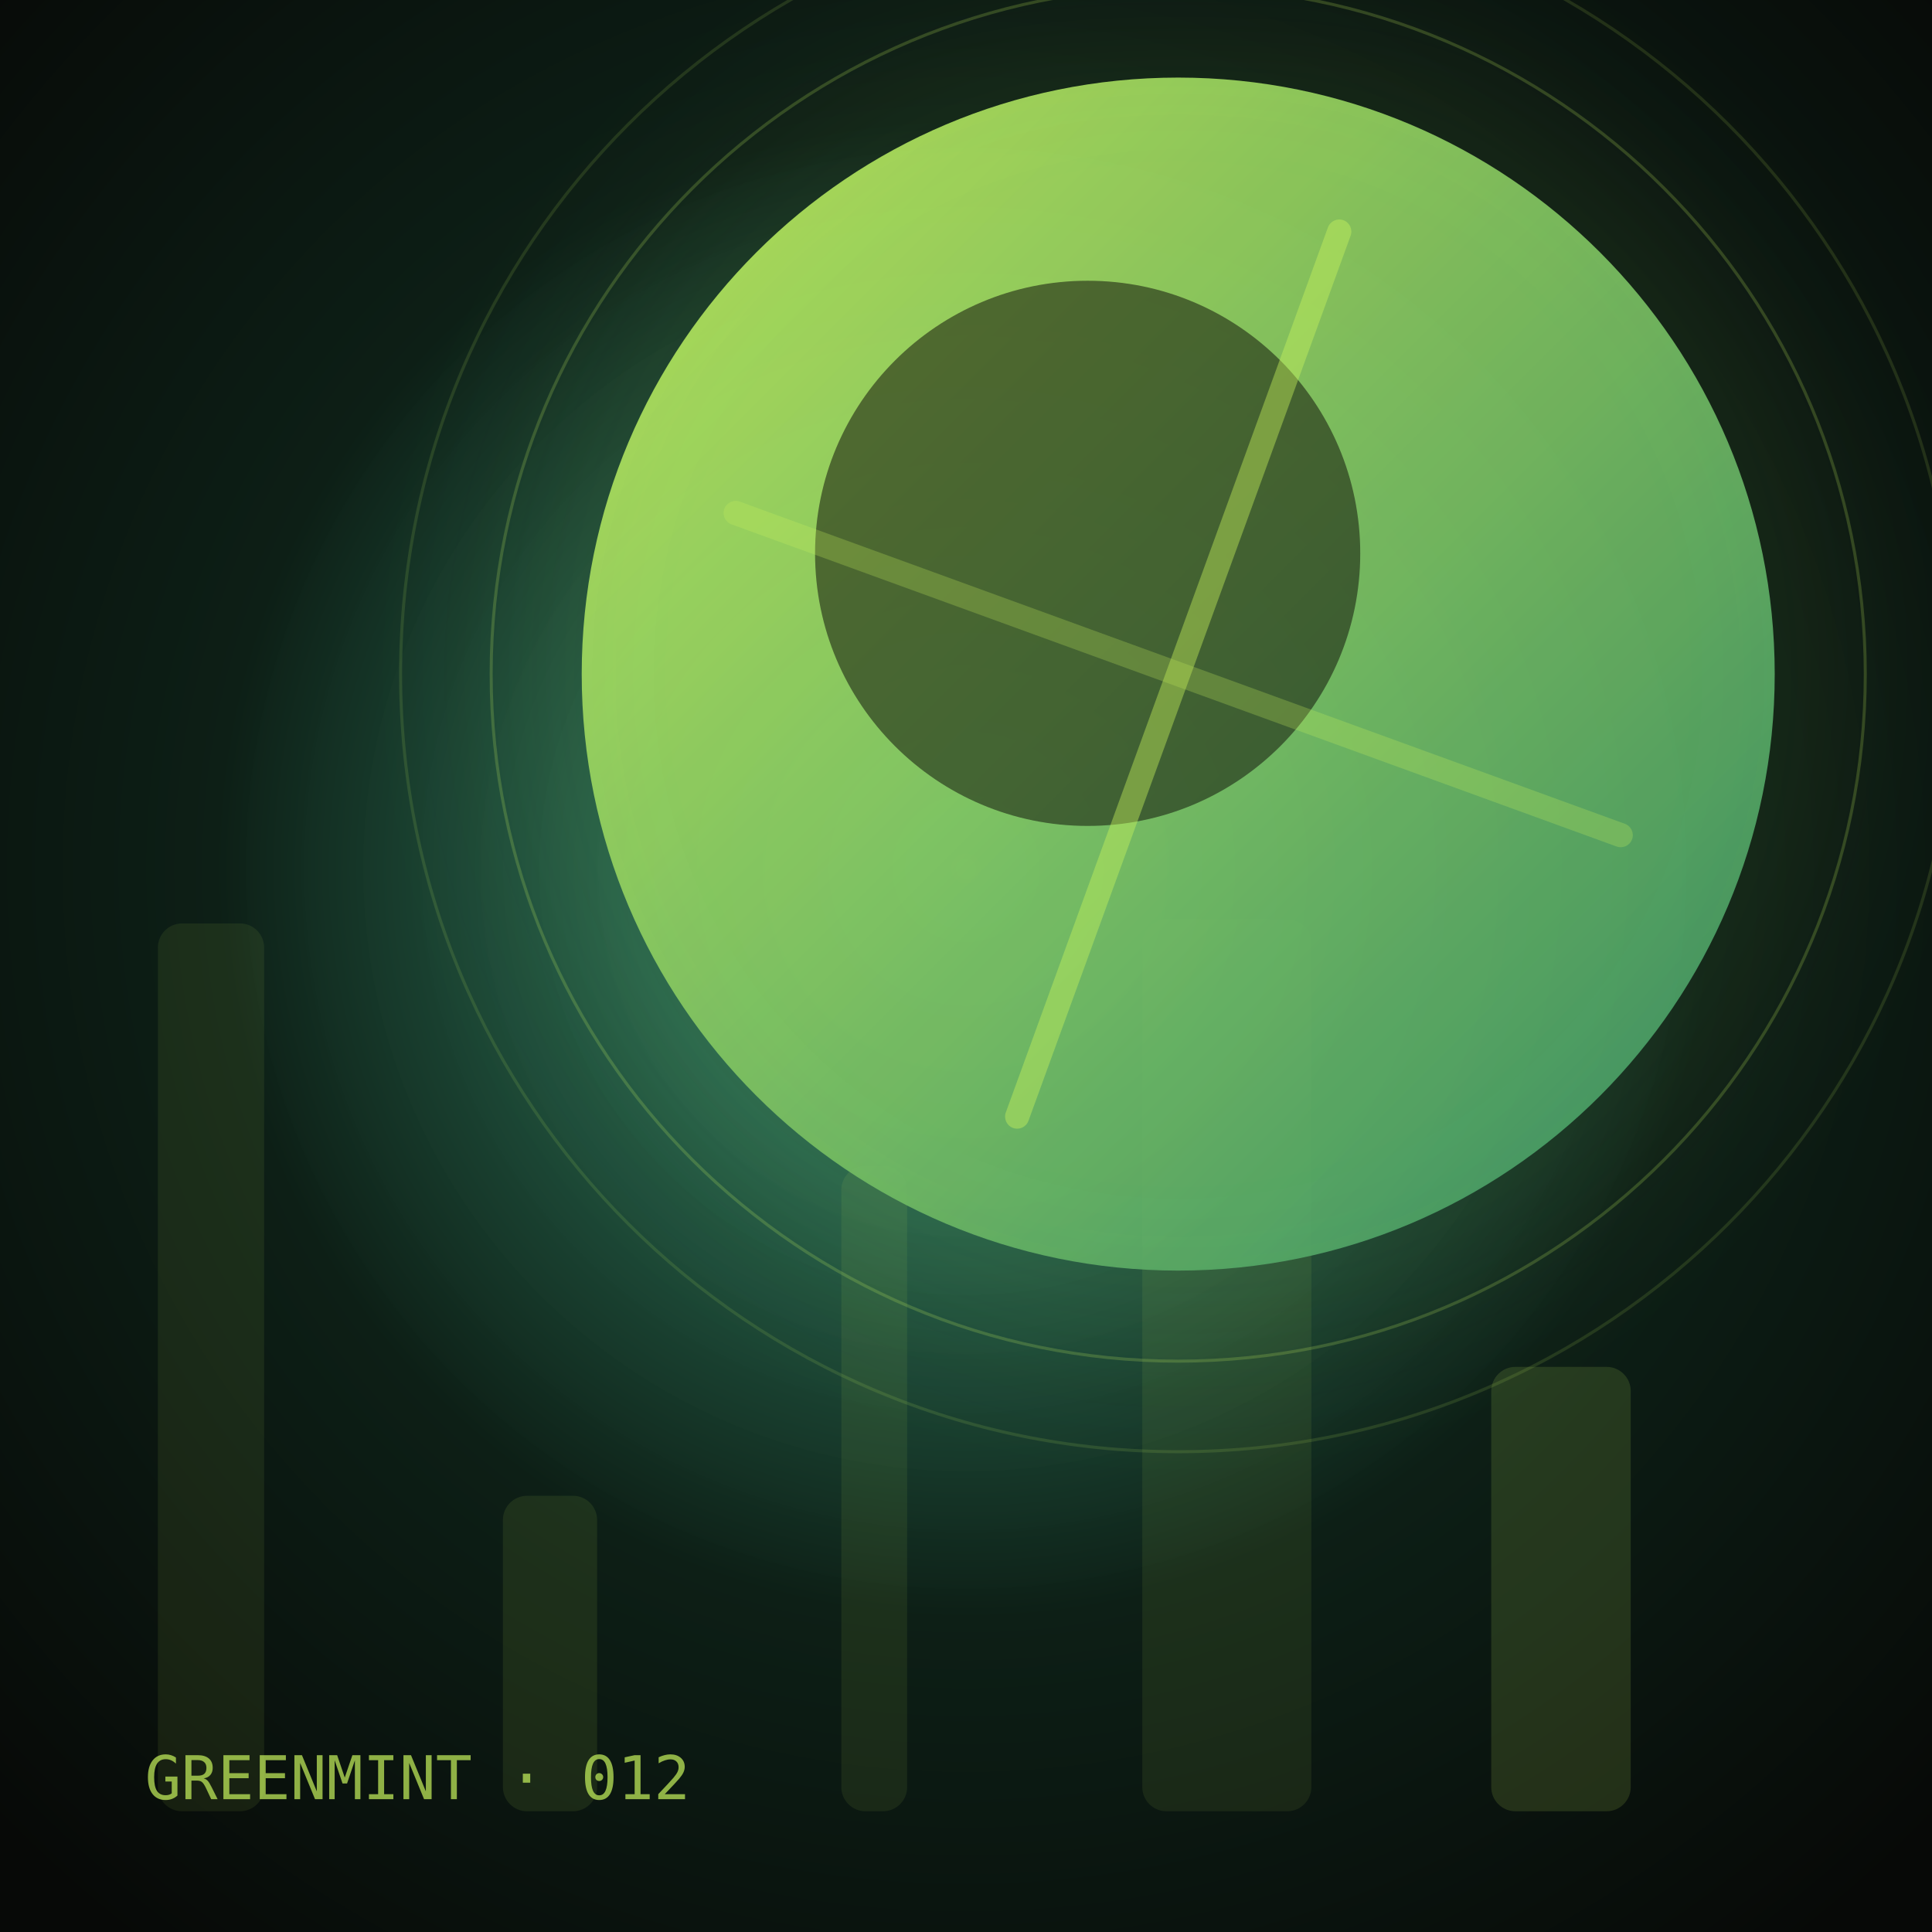
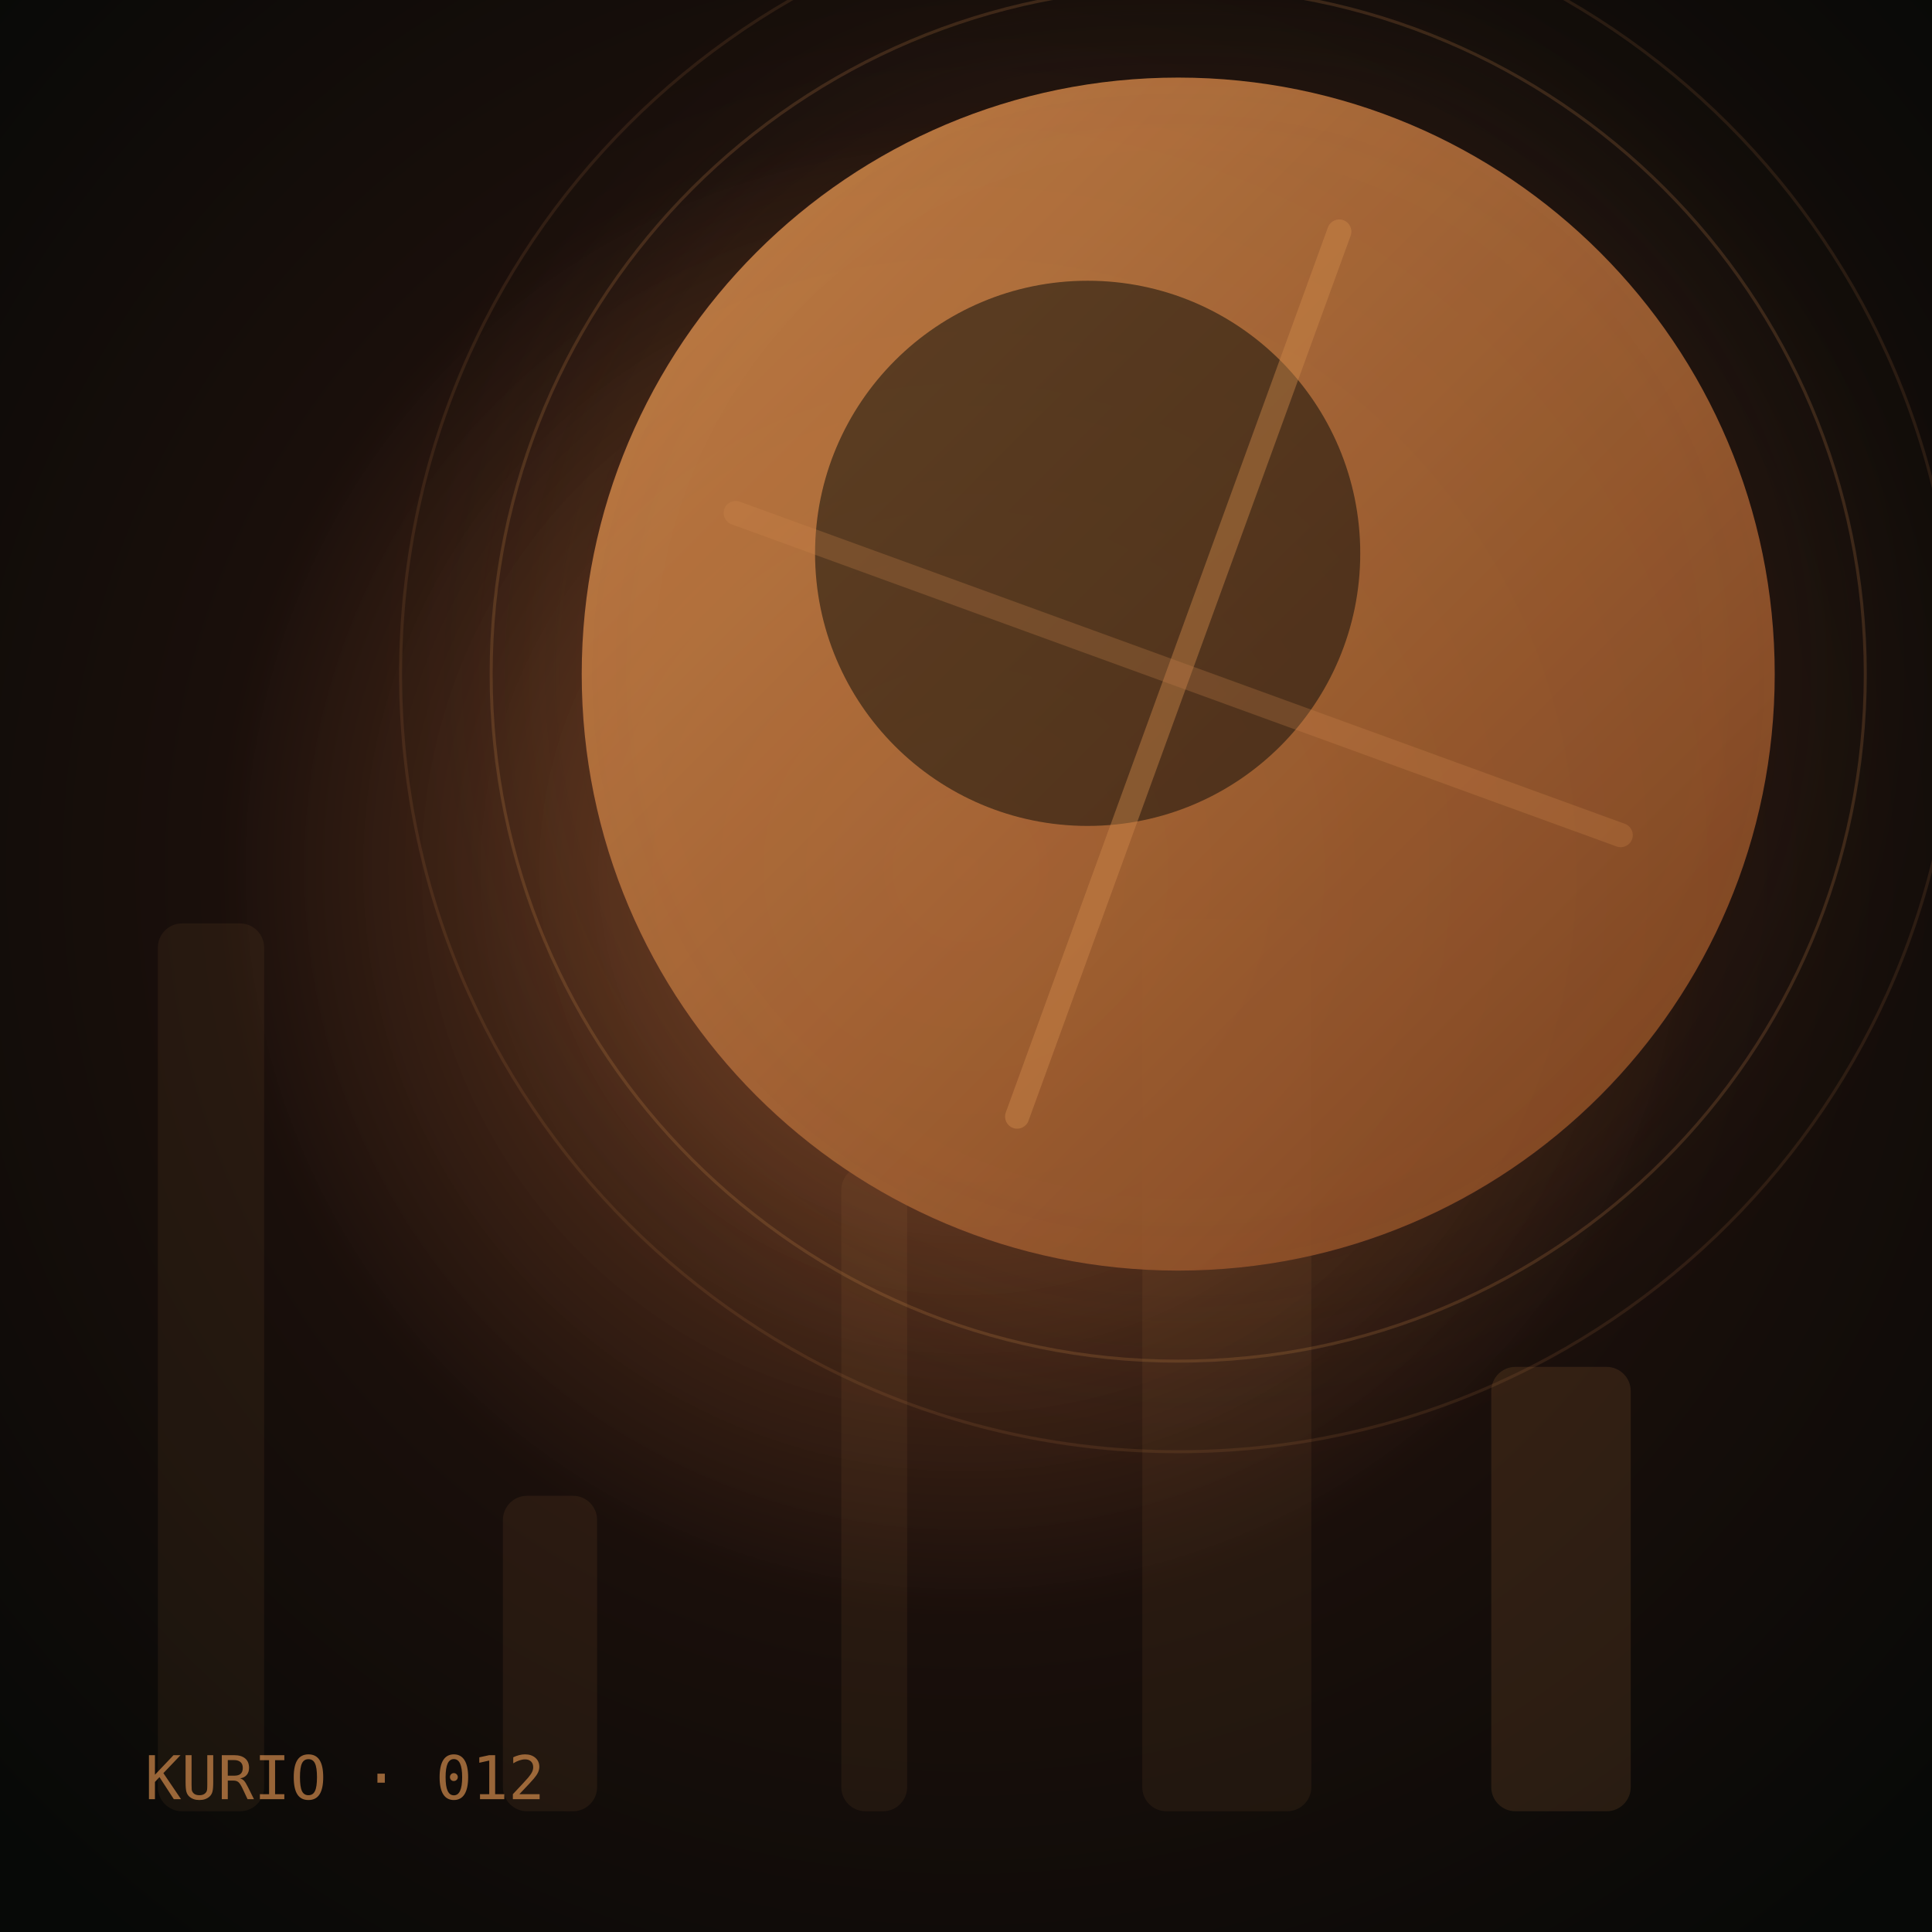
<svg xmlns="http://www.w3.org/2000/svg" viewBox="0 0 640 640" width="640" height="640" role="img" aria-label="Arte generativa 12">
  <defs>
    <radialGradient id="g12" cx="50%" cy="45%" r="70%">
-       <stop offset="0%" stop-color="#2f8f6b" stop-opacity="0.95" />
-       <stop offset="55%" stop-color="#0d1f16" stop-opacity="1" />
+       <stop offset="0%" stop-color="#7a3e1d" stop-opacity="0.95" />
+       <stop offset="55%" stop-color="#1a0f0b" stop-opacity="1" />
      <stop offset="100%" stop-color="#070907" />
    </radialGradient>
    <linearGradient id="l12" x1="0" y1="0" x2="1" y2="1">
-       <stop offset="0%" stop-color="#c8f45c" />
-       <stop offset="100%" stop-color="#2f8f6b" />
+       <stop offset="0%" stop-color="#d28a4c" />
+       <stop offset="100%" stop-color="#7a3e1d" />
    </linearGradient>
    <filter id="blur12">
      <feGaussianBlur stdDeviation="26" />
    </filter>
  </defs>
  <rect width="640" height="640" fill="url(#g12)" />
-   <rect x="52.3" y="305.9" width="35.2" height="294.1" rx="8" fill="#c8f45c" opacity="0.08" />
-   <rect x="166.6" y="495.5" width="31.2" height="104.5" rx="8" fill="#c8f45c" opacity="0.09" />
-   <rect x="278.7" y="386.2" width="21.8" height="213.8" rx="8" fill="#c8f45c" opacity="0.08" />
-   <rect x="378.4" y="304.5" width="56.0" height="295.5" rx="8" fill="#c8f45c" opacity="0.08" />
-   <rect x="494.0" y="452.8" width="46.2" height="147.2" rx="8" fill="#c8f45c" opacity="0.14" />
-   <g opacity="0.5" stroke="#c8f45c" stroke-width="1" fill="none">
+   <rect x="52.3" y="305.9" width="35.2" height="294.1" rx="8" fill="#d28a4c" opacity="0.08" />
+   <rect x="166.6" y="495.5" width="31.2" height="104.5" rx="8" fill="#d28a4c" opacity="0.09" />
+   <rect x="278.7" y="386.2" width="21.8" height="213.8" rx="8" fill="#d28a4c" opacity="0.08" />
+   <rect x="378.4" y="304.5" width="56.0" height="295.5" rx="8" fill="#d28a4c" opacity="0.08" />
+   <rect x="494.0" y="452.8" width="46.2" height="147.2" rx="8" fill="#d28a4c" opacity="0.14" />
+   <g opacity="0.5" stroke="#d28a4c" stroke-width="1" fill="none">
    <circle cx="390.3" cy="223.3" r="257.6" opacity="0.25" />
    <circle cx="390.3" cy="223.3" r="227.6" opacity="0.4" />
  </g>
  <circle cx="390.3" cy="223.3" r="197.6" fill="url(#l12)" opacity="0.9" />
  <circle cx="360.3" cy="183.3" r="90.3" fill="#070907" opacity="0.55" />
  <g transform="rotate(290 390.3 223.3)" opacity="0.85">
-     <rect x="230.3" y="219.3" width="320" height="8" rx="4" fill="#c8f45c" opacity="0.5" />
-     <rect x="386.3" y="63.3" width="8" height="320" rx="4" fill="#c8f45c" opacity="0.3" />
+     <rect x="230.3" y="219.3" width="320" height="8" rx="4" fill="#d28a4c" opacity="0.5" />
+     <rect x="386.3" y="63.3" width="8" height="320" rx="4" fill="#d28a4c" opacity="0.3" />
  </g>
-   <circle cx="390.3" cy="223.3" r="220" fill="#c8f45c" opacity="0.06" filter="url(#blur12)" />
-   <text x="48" y="596" font-family="monospace" font-size="20" fill="#c8f45c" opacity="0.7">GREENMINT · 012</text>
+   <circle cx="390.3" cy="223.3" r="220" fill="#d28a4c" opacity="0.06" filter="url(#blur12)" />
+   <text x="48" y="596" font-family="monospace" font-size="20" fill="#d28a4c" opacity="0.7">KURIO · 012</text>
</svg>
